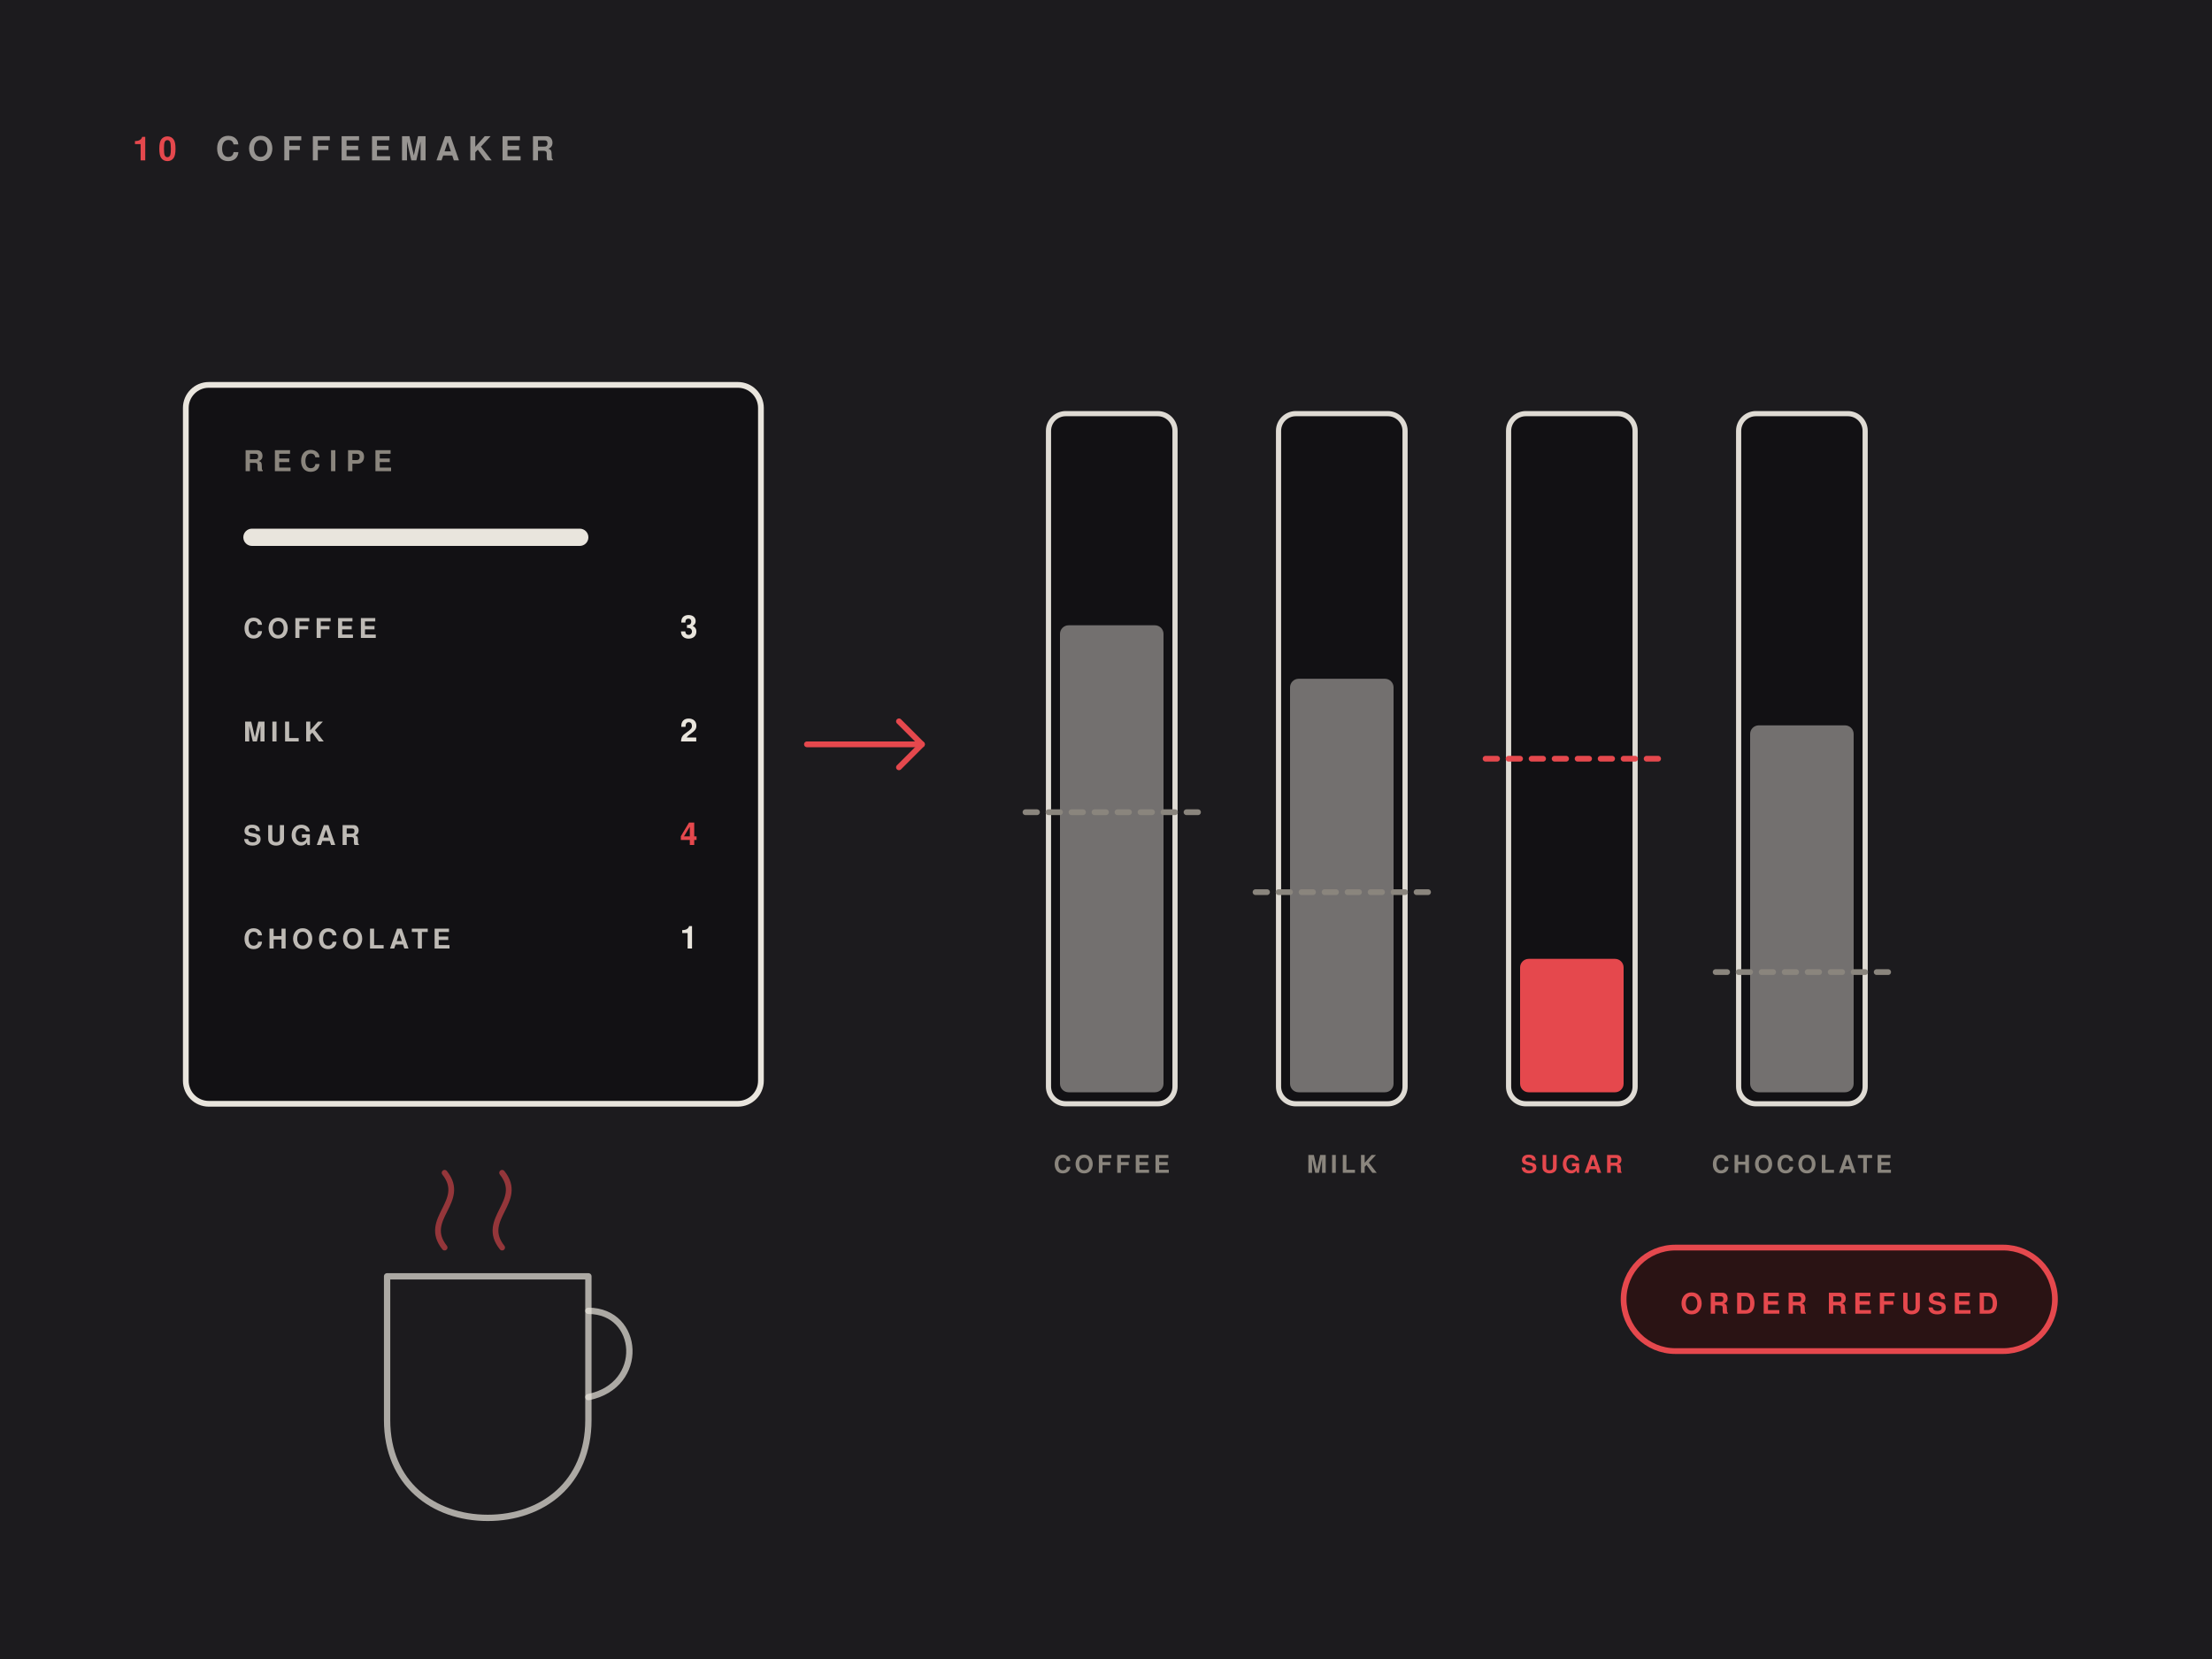
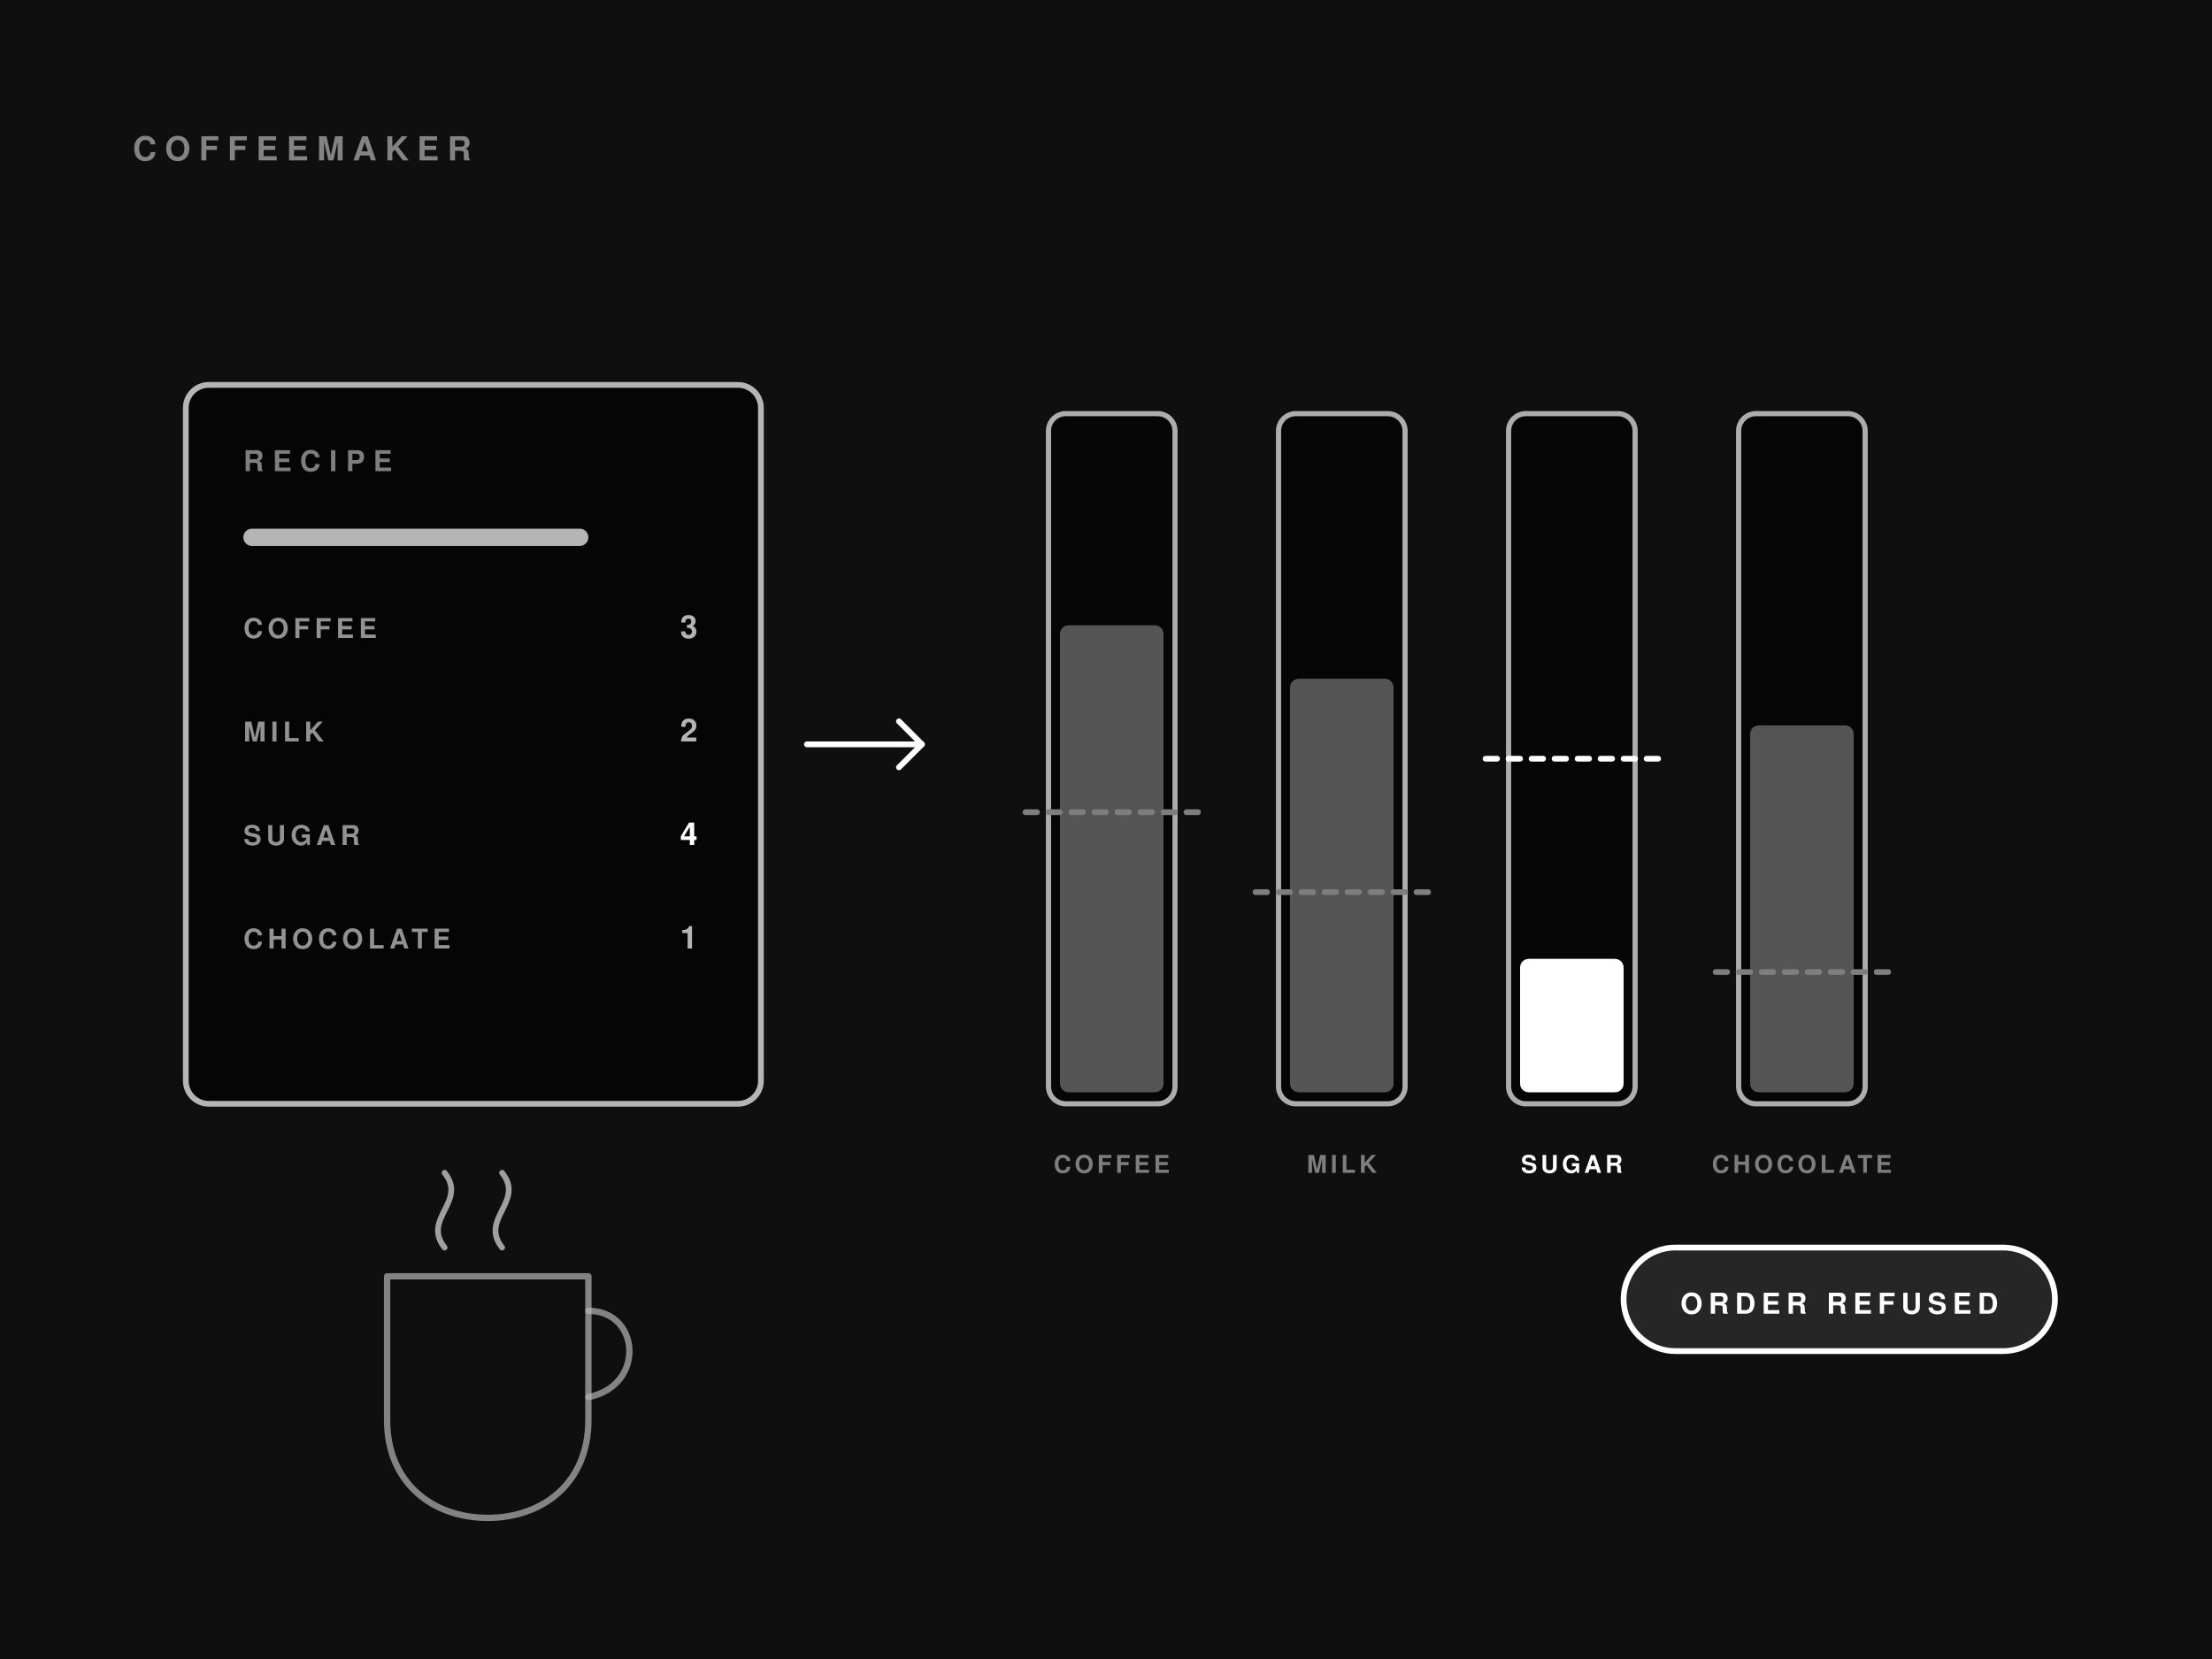
<svg xmlns="http://www.w3.org/2000/svg" viewBox="0 0 800 600" width="800" height="600" role="img">
-   <rect width="800" height="600" fill="#1C1B1E" />
+   <rect width="800" height="600" fill="#0F0F0F" />
  <g transform="translate(400 316) scale(1.04) translate(-400 -300)">
-     <rect x="80.0" y="130.0" width="200.0" height="250.0" rx="8" stroke="#E9E5DD" stroke-width="2" fill="#121114" opacity="1" />
-     <text x="100" y="160" text-anchor="start" font-family="Figtree, 'Segoe UI', Helvetica, Arial, sans-serif" font-size="10" font-weight="700" letter-spacing="3" fill="#8A857D" opacity="1">RECIPE</text>
-     <rect x="100.0" y="180.0" width="120.0" height="6" rx="3.0" fill="#E9E5DD" opacity="1" />
-     <text x="100" y="218" text-anchor="start" font-family="Figtree, 'Segoe UI', Helvetica, Arial, sans-serif" font-size="9.5" font-weight="700" letter-spacing="1.6" fill="#E9E5DD" opacity="0.8">COFFEE</text>
-     <text x="258" y="218" text-anchor="end" font-family="Figtree, 'Segoe UI', Helvetica, Arial, sans-serif" font-size="11" font-weight="700" letter-spacing="0" fill="#E9E5DD" opacity="1">3</text>
-     <text x="100" y="254" text-anchor="start" font-family="Figtree, 'Segoe UI', Helvetica, Arial, sans-serif" font-size="9.5" font-weight="700" letter-spacing="1.6" fill="#E9E5DD" opacity="0.8">MILK</text>
-     <text x="258" y="254" text-anchor="end" font-family="Figtree, 'Segoe UI', Helvetica, Arial, sans-serif" font-size="11" font-weight="700" letter-spacing="0" fill="#E9E5DD" opacity="1">2</text>
-     <text x="100" y="290" text-anchor="start" font-family="Figtree, 'Segoe UI', Helvetica, Arial, sans-serif" font-size="9.5" font-weight="700" letter-spacing="1.6" fill="#E9E5DD" opacity="0.8">SUGAR</text>
-     <text x="258" y="290" text-anchor="end" font-family="Figtree, 'Segoe UI', Helvetica, Arial, sans-serif" font-size="11" font-weight="700" letter-spacing="0" fill="#E5484D" opacity="1">4</text>
-     <text x="100" y="326" text-anchor="start" font-family="Figtree, 'Segoe UI', Helvetica, Arial, sans-serif" font-size="9.5" font-weight="700" letter-spacing="1.6" fill="#E9E5DD" opacity="0.8">CHOCOLATE</text>
-     <text x="258" y="326" text-anchor="end" font-family="Figtree, 'Segoe UI', Helvetica, Arial, sans-serif" font-size="11" font-weight="700" letter-spacing="0" fill="#E9E5DD" opacity="1">1</text>
-     <path d="M296 255h40" stroke="#E5484D" stroke-width="2" fill="none" stroke-linecap="round" stroke-linejoin="round" opacity="1" />
-     <path d="M328 247l8 8-8 8" stroke="#E5484D" stroke-width="2" fill="none" stroke-linecap="round" stroke-linejoin="round" opacity="1" />
-     <rect x="380.0" y="140.0" width="44.0" height="240.0" rx="6" stroke="#E9E5DD" stroke-width="1.8" fill="#121114" opacity="0.95" />
-     <rect x="384" y="213.6" width="36" height="162.4" rx="3" fill="#E9E5DD" opacity="0.45" />
-     <path d="M372 278.6h60" stroke="#8A857D" stroke-width="2" fill="none" stroke-linecap="round" stroke-linejoin="round" opacity="1" stroke-dasharray="4 4" />
-     <text x="402" y="404" text-anchor="middle" font-family="Figtree, 'Segoe UI', Helvetica, Arial, sans-serif" font-size="8.5" font-weight="700" letter-spacing="1.2" fill="#8A857D" opacity="1">COFFEE</text>
-     <rect x="460.0" y="140.0" width="44.0" height="240.0" rx="6" stroke="#E9E5DD" stroke-width="1.8" fill="#121114" opacity="0.95" />
-     <rect x="464" y="232.2" width="36" height="143.8" rx="3" fill="#E9E5DD" opacity="0.45" />
-     <path d="M452 306.4h60" stroke="#8A857D" stroke-width="2" fill="none" stroke-linecap="round" stroke-linejoin="round" opacity="1" stroke-dasharray="4 4" />
-     <text x="482" y="404" text-anchor="middle" font-family="Figtree, 'Segoe UI', Helvetica, Arial, sans-serif" font-size="8.5" font-weight="700" letter-spacing="1.2" fill="#8A857D" opacity="1">MILK</text>
-     <rect x="540.0" y="140.0" width="44.0" height="240.0" rx="6" stroke="#E9E5DD" stroke-width="1.8" fill="#121114" opacity="0.95" />
-     <rect x="544" y="329.6" width="36" height="46.4" rx="3" fill="#E5484D" opacity="1" />
-     <path d="M532 260.0h60" stroke="#E5484D" stroke-width="2" fill="none" stroke-linecap="round" stroke-linejoin="round" opacity="1" stroke-dasharray="4 4" />
-     <text x="562" y="404" text-anchor="middle" font-family="Figtree, 'Segoe UI', Helvetica, Arial, sans-serif" font-size="8.5" font-weight="700" letter-spacing="1.2" fill="#E5484D" opacity="1">SUGAR</text>
-     <rect x="620.0" y="140.0" width="44.0" height="240.0" rx="6" stroke="#E9E5DD" stroke-width="1.8" fill="#121114" opacity="0.95" />
-     <rect x="624" y="248.4" width="36" height="127.6" rx="3" fill="#E9E5DD" opacity="0.45" />
-     <path d="M612 334.2h60" stroke="#8A857D" stroke-width="2" fill="none" stroke-linecap="round" stroke-linejoin="round" opacity="1" stroke-dasharray="4 4" />
-     <text x="642" y="404" text-anchor="middle" font-family="Figtree, 'Segoe UI', Helvetica, Arial, sans-serif" font-size="8.5" font-weight="700" letter-spacing="1.2" fill="#8A857D" opacity="1">CHOCOLATE</text>
-     <rect x="580.0" y="430.0" width="150.0" height="36.0" rx="18" stroke="#E5484D" stroke-width="2" fill="#2A1314" opacity="1" />
-     <text x="655" y="453" text-anchor="middle" font-family="Figtree, 'Segoe UI', Helvetica, Arial, sans-serif" font-size="10" font-weight="700" letter-spacing="2" fill="#E5484D" opacity="1">ORDER REFUSED</text>
-     <path d="M150 440h70v50c0 22-16 34-35 34s-35-12-35-34z" stroke="#E9E5DD" stroke-width="2.2" fill="none" stroke-linecap="round" stroke-linejoin="round" opacity="0.7" />
-     <path d="M220 452c18 0 20 26 0 30" stroke="#E9E5DD" stroke-width="2.2" fill="none" stroke-linecap="round" stroke-linejoin="round" opacity="0.7" />
-     <path d="M170 430c-8-10 8-16 0-26M190 430c-8-10 8-16 0-26" stroke="#E5484D" stroke-width="2" fill="none" stroke-linecap="round" stroke-linejoin="round" opacity="0.6" />
+     <rect x="80.0" y="130.0" width="200.0" height="250.0" rx="8" stroke="#B5B5B5" stroke-width="2" fill="#050505" opacity="1" />
+     <text x="100" y="160" text-anchor="start" font-family="Figtree, 'Segoe UI', Helvetica, Arial, sans-serif" font-size="10" font-weight="700" letter-spacing="3" fill="#7E7E7E" opacity="1">RECIPE</text>
+     <rect x="100.0" y="180.0" width="120.0" height="6" rx="3.0" fill="#B5B5B5" opacity="1" />
+     <text x="100" y="218" text-anchor="start" font-family="Figtree, 'Segoe UI', Helvetica, Arial, sans-serif" font-size="9.5" font-weight="700" letter-spacing="1.6" fill="#B5B5B5" opacity="0.8">COFFEE</text>
+     <text x="258" y="218" text-anchor="end" font-family="Figtree, 'Segoe UI', Helvetica, Arial, sans-serif" font-size="11" font-weight="700" letter-spacing="0" fill="#B5B5B5" opacity="1">3</text>
+     <text x="100" y="254" text-anchor="start" font-family="Figtree, 'Segoe UI', Helvetica, Arial, sans-serif" font-size="9.5" font-weight="700" letter-spacing="1.6" fill="#B5B5B5" opacity="0.8">MILK</text>
+     <text x="258" y="254" text-anchor="end" font-family="Figtree, 'Segoe UI', Helvetica, Arial, sans-serif" font-size="11" font-weight="700" letter-spacing="0" fill="#B5B5B5" opacity="1">2</text>
+     <text x="100" y="290" text-anchor="start" font-family="Figtree, 'Segoe UI', Helvetica, Arial, sans-serif" font-size="9.5" font-weight="700" letter-spacing="1.6" fill="#B5B5B5" opacity="0.8">SUGAR</text>
+     <text x="258" y="290" text-anchor="end" font-family="Figtree, 'Segoe UI', Helvetica, Arial, sans-serif" font-size="11" font-weight="700" letter-spacing="0" fill="#FFFFFF" opacity="1">4</text>
+     <text x="100" y="326" text-anchor="start" font-family="Figtree, 'Segoe UI', Helvetica, Arial, sans-serif" font-size="9.5" font-weight="700" letter-spacing="1.6" fill="#B5B5B5" opacity="0.8">CHOCOLATE</text>
+     <text x="258" y="326" text-anchor="end" font-family="Figtree, 'Segoe UI', Helvetica, Arial, sans-serif" font-size="11" font-weight="700" letter-spacing="0" fill="#B5B5B5" opacity="1">1</text>
+     <path d="M296 255h40" stroke="#FFFFFF" stroke-width="2" fill="none" stroke-linecap="round" stroke-linejoin="round" opacity="1" />
+     <path d="M328 247l8 8-8 8" stroke="#FFFFFF" stroke-width="2" fill="none" stroke-linecap="round" stroke-linejoin="round" opacity="1" />
+     <rect x="380.0" y="140.0" width="44.0" height="240.0" rx="6" stroke="#B5B5B5" stroke-width="1.8" fill="#050505" opacity="0.95" />
+     <rect x="384" y="213.6" width="36" height="162.4" rx="3" fill="#B5B5B5" opacity="0.45" />
+     <path d="M372 278.6h60" stroke="#7E7E7E" stroke-width="2" fill="none" stroke-linecap="round" stroke-linejoin="round" opacity="1" stroke-dasharray="4 4" />
+     <text x="402" y="404" text-anchor="middle" font-family="Figtree, 'Segoe UI', Helvetica, Arial, sans-serif" font-size="8.5" font-weight="700" letter-spacing="1.2" fill="#7E7E7E" opacity="1">COFFEE</text>
+     <rect x="460.0" y="140.0" width="44.0" height="240.0" rx="6" stroke="#B5B5B5" stroke-width="1.8" fill="#050505" opacity="0.95" />
+     <rect x="464" y="232.2" width="36" height="143.8" rx="3" fill="#B5B5B5" opacity="0.45" />
+     <path d="M452 306.4h60" stroke="#7E7E7E" stroke-width="2" fill="none" stroke-linecap="round" stroke-linejoin="round" opacity="1" stroke-dasharray="4 4" />
+     <text x="482" y="404" text-anchor="middle" font-family="Figtree, 'Segoe UI', Helvetica, Arial, sans-serif" font-size="8.5" font-weight="700" letter-spacing="1.2" fill="#7E7E7E" opacity="1">MILK</text>
+     <rect x="540.0" y="140.0" width="44.0" height="240.0" rx="6" stroke="#B5B5B5" stroke-width="1.8" fill="#050505" opacity="0.95" />
+     <rect x="544" y="329.6" width="36" height="46.4" rx="3" fill="#FFFFFF" opacity="1" />
+     <path d="M532 260.0h60" stroke="#FFFFFF" stroke-width="2" fill="none" stroke-linecap="round" stroke-linejoin="round" opacity="1" stroke-dasharray="4 4" />
+     <text x="562" y="404" text-anchor="middle" font-family="Figtree, 'Segoe UI', Helvetica, Arial, sans-serif" font-size="8.5" font-weight="700" letter-spacing="1.2" fill="#FFFFFF" opacity="1">SUGAR</text>
+     <rect x="620.0" y="140.0" width="44.0" height="240.0" rx="6" stroke="#B5B5B5" stroke-width="1.8" fill="#050505" opacity="0.95" />
+     <rect x="624" y="248.4" width="36" height="127.6" rx="3" fill="#B5B5B5" opacity="0.45" />
+     <path d="M612 334.2h60" stroke="#7E7E7E" stroke-width="2" fill="none" stroke-linecap="round" stroke-linejoin="round" opacity="1" stroke-dasharray="4 4" />
+     <text x="642" y="404" text-anchor="middle" font-family="Figtree, 'Segoe UI', Helvetica, Arial, sans-serif" font-size="8.5" font-weight="700" letter-spacing="1.2" fill="#7E7E7E" opacity="1">CHOCOLATE</text>
+     <rect x="580.0" y="430.0" width="150.0" height="36.0" rx="18" stroke="#FFFFFF" stroke-width="2" fill="#262626" opacity="1" />
+     <text x="655" y="453" text-anchor="middle" font-family="Figtree, 'Segoe UI', Helvetica, Arial, sans-serif" font-size="10" font-weight="700" letter-spacing="2" fill="#FFFFFF" opacity="1">ORDER REFUSED</text>
+     <path d="M150 440h70v50c0 22-16 34-35 34s-35-12-35-34z" stroke="#B5B5B5" stroke-width="2.2" fill="none" stroke-linecap="round" stroke-linejoin="round" opacity="0.7" />
+     <path d="M220 452c18 0 20 26 0 30" stroke="#B5B5B5" stroke-width="2.2" fill="none" stroke-linecap="round" stroke-linejoin="round" opacity="0.7" />
+     <path d="M170 430c-8-10 8-16 0-26M190 430c-8-10 8-16 0-26" stroke="#FFFFFF" stroke-width="2" fill="none" stroke-linecap="round" stroke-linejoin="round" opacity="0.6" />
  </g>
-   <text x="48" y="58" text-anchor="start" font-family="Figtree, 'Segoe UI', Helvetica, Arial, sans-serif" font-size="12" font-weight="700" letter-spacing="2.6" fill="#E5484D" opacity="1">10</text>
-   <text x="78" y="58" text-anchor="start" font-family="Figtree, 'Segoe UI', Helvetica, Arial, sans-serif" font-size="12" font-weight="600" letter-spacing="3" fill="#E9E5DD" opacity="0.6">COFFEEMAKER</text>
+   <text x="48" y="58" text-anchor="start" font-family="Figtree, 'Segoe UI', Helvetica, Arial, sans-serif" font-size="12" font-weight="600" letter-spacing="3" fill="#B5B5B5" opacity="0.7">COFFEEMAKER</text>
</svg>
